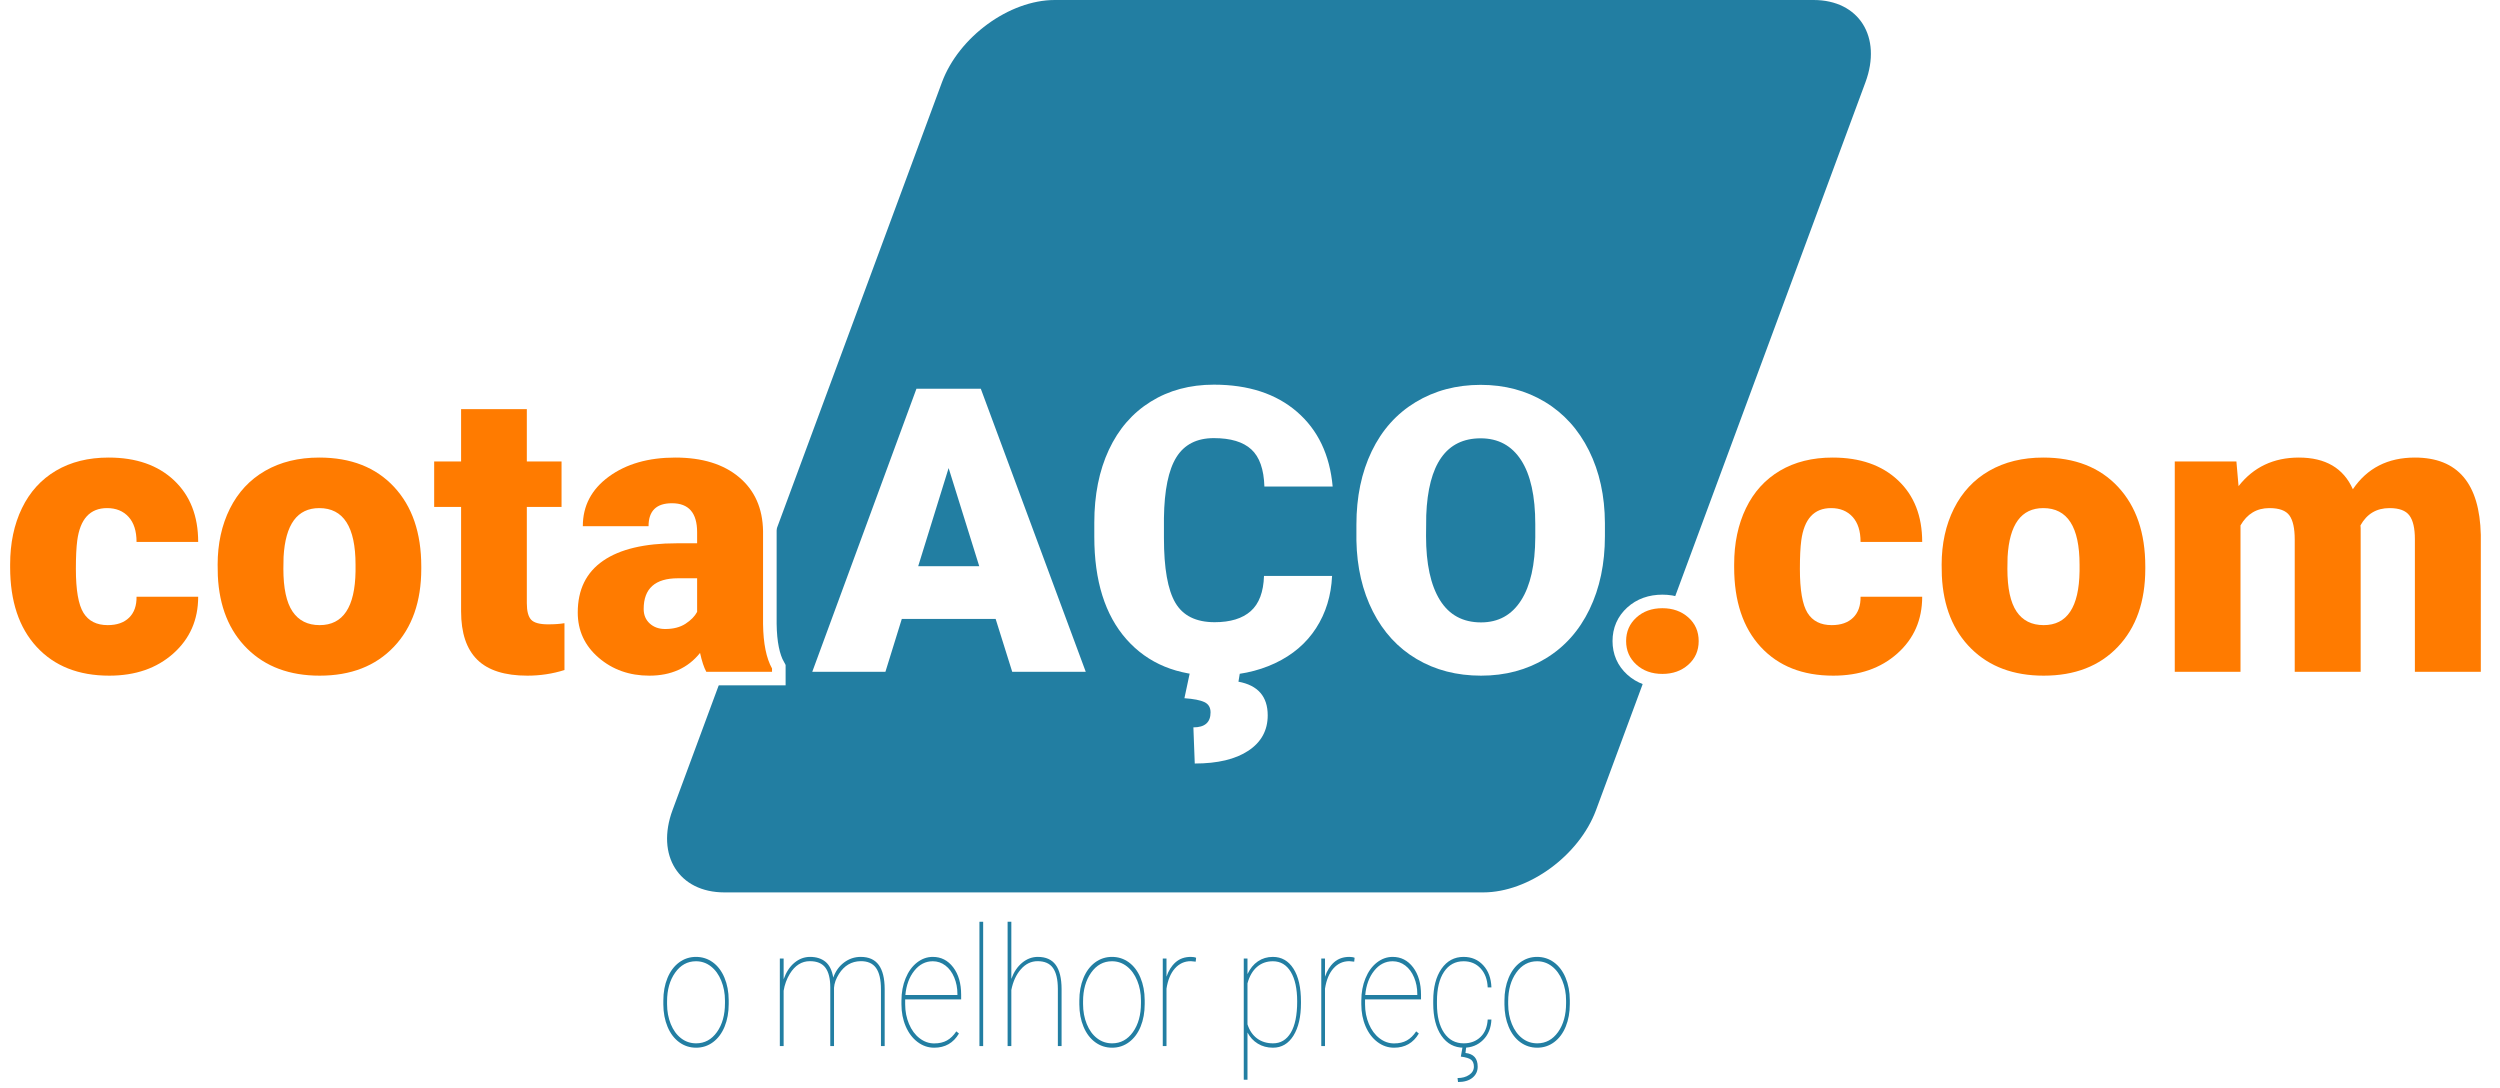
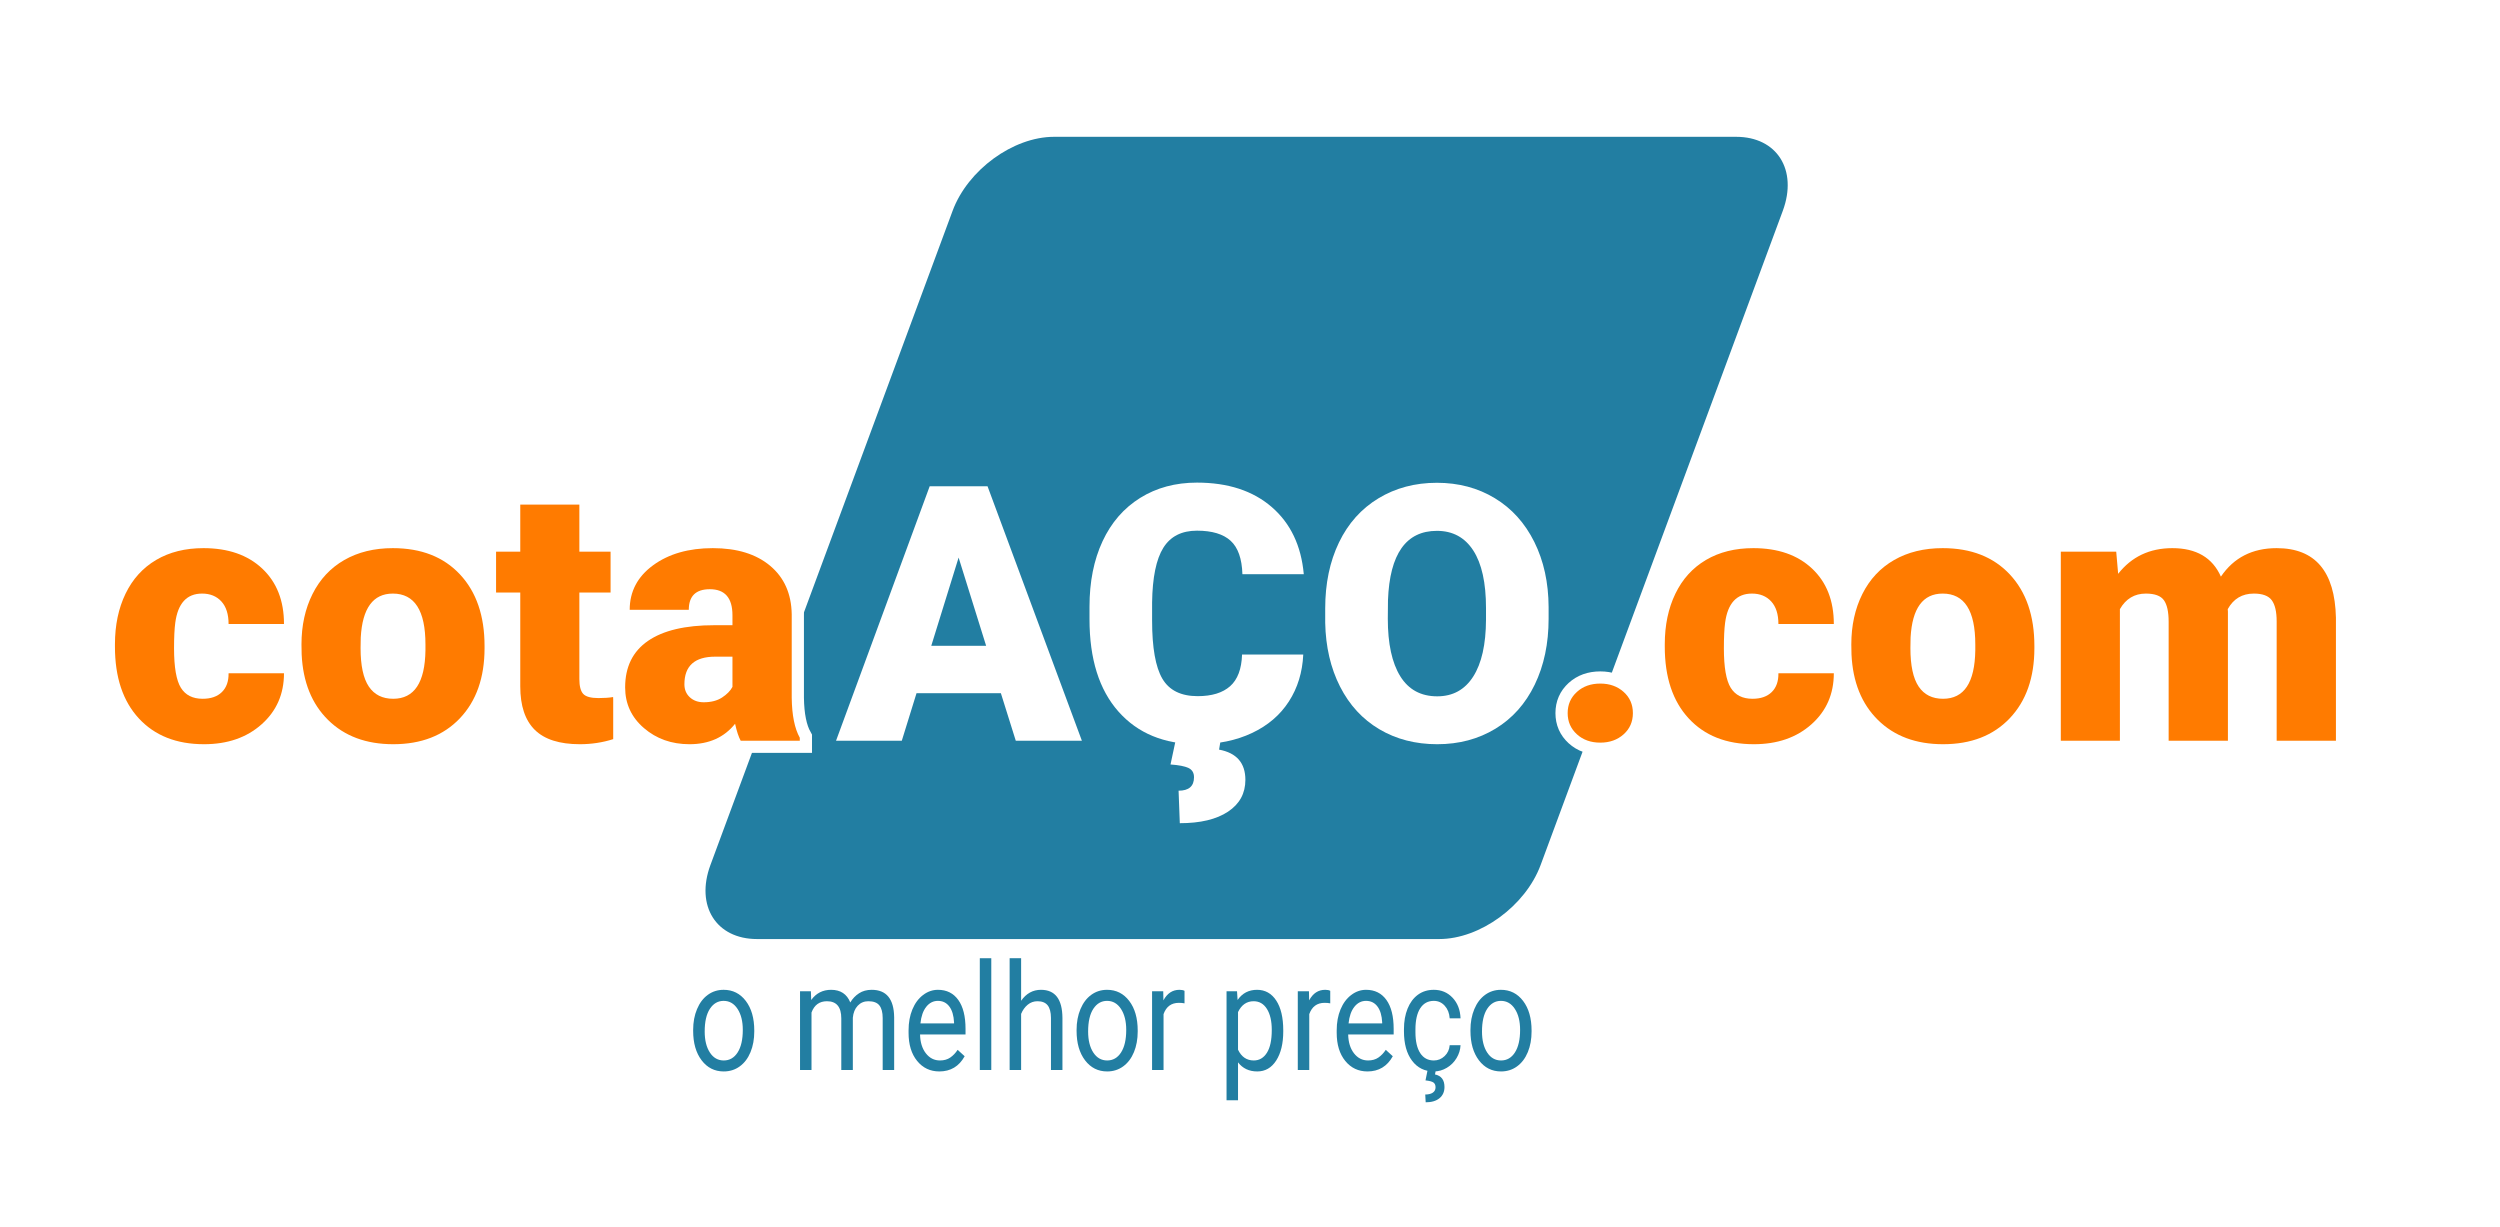
- <svg xmlns="http://www.w3.org/2000/svg" viewBox="68.225 83.801 459.971 200.038">
-   <path d="M 295.648 264.038 Q 295.648 262.199 296.354 260.733 Q 297.06 259.268 298.347 258.449 Q 299.635 257.631 301.26 257.631 Q 302.874 257.631 304.155 258.425 Q 305.437 259.22 306.155 260.68 Q 306.872 262.139 306.884 263.967 L 306.884 264.536 Q 306.884 266.387 306.184 267.846 Q 305.484 269.306 304.197 270.125 Q 302.909 270.943 301.284 270.943 Q 299.658 270.943 298.371 270.136 Q 297.084 269.33 296.372 267.876 Q 295.66 266.423 295.648 264.607 Z M 296.289 264.536 Q 296.289 266.138 296.923 267.473 Q 297.558 268.808 298.691 269.555 Q 299.824 270.303 301.284 270.303 Q 303.479 270.303 304.861 268.653 Q 306.244 267.004 306.244 264.406 L 306.244 264.038 Q 306.244 262.46 305.603 261.119 Q 304.962 259.778 303.829 259.025 Q 302.696 258.271 301.26 258.271 Q 299.065 258.271 297.677 259.944 Q 296.289 261.617 296.289 264.156 Z" transform="matrix(1.07029, 0, 0, 1.25511, -126.1576, -63.49699)" style="fill: rgb(34, 126, 162); stroke-width: 2.271px; white-space: pre; vector-effect: non-scaling-stroke;" />
-   <path d="M 324.989 270.706 L 324.348 270.706 L 324.348 262.08 Q 324.336 260.146 323.5 259.203 Q 322.663 258.259 320.836 258.259 Q 318.724 258.259 317.383 260.122 Q 316.588 261.238 316.327 262.59 L 316.327 270.706 L 315.674 270.706 L 315.674 257.868 L 316.327 257.868 L 316.327 260.905 Q 316.98 259.339 318.19 258.485 Q 319.4 257.631 320.871 257.631 Q 322.485 257.631 323.511 258.342 Q 324.538 259.054 324.858 260.668 Q 325.428 259.28 326.709 258.455 Q 327.991 257.631 329.581 257.631 Q 331.657 257.631 332.671 258.805 Q 333.686 259.98 333.698 262.329 L 333.698 270.706 L 333.057 270.706 L 333.057 262.377 Q 333.057 260.265 332.209 259.25 Q 331.36 258.236 329.545 258.259 Q 327.208 258.295 325.843 260.122 Q 325.06 261.178 324.989 262.163 Z" transform="matrix(1.07029, 0, 0, 1.25511, -126.1576, -63.49699)" style="fill: rgb(34, 126, 162); stroke-width: 2.271px; white-space: pre; vector-effect: non-scaling-stroke;" />
-   <path d="M 342.204 270.943 Q 340.649 270.943 339.35 270.107 Q 338.051 269.27 337.315 267.811 Q 336.58 266.351 336.58 264.572 L 336.58 264.038 Q 336.58 262.258 337.291 260.775 Q 338.003 259.292 339.249 258.461 Q 340.495 257.631 341.966 257.631 Q 344.114 257.631 345.479 259.161 Q 346.843 260.692 346.843 263.183 L 346.843 263.86 L 337.22 263.86 L 337.22 264.56 Q 337.22 266.126 337.879 267.461 Q 338.537 268.796 339.694 269.555 Q 340.851 270.314 342.204 270.314 Q 343.497 270.314 344.405 269.881 Q 345.312 269.448 346.012 268.547 L 346.463 268.867 Q 345.028 270.943 342.204 270.943 Z M 341.966 258.271 Q 340.092 258.271 338.787 259.665 Q 337.481 261.06 337.256 263.219 L 346.202 263.219 L 346.202 263.065 Q 346.202 261.76 345.651 260.638 Q 345.099 259.517 344.132 258.894 Q 343.165 258.271 341.966 258.271 Z" transform="matrix(1.07029, 0, 0, 1.25511, -126.1576, -63.49699)" style="fill: rgb(34, 126, 162); stroke-width: 2.271px; white-space: pre; vector-effect: non-scaling-stroke;" />
-   <path d="M 350.628 270.706 L 349.987 270.706 L 349.987 252.481 L 350.628 252.481 Z" transform="matrix(1.07029, 0, 0, 1.25511, -126.1576, -63.49699)" style="fill: rgb(34, 126, 162); stroke-width: 2.271px; white-space: pre; vector-effect: non-scaling-stroke;" />
-   <path d="M 355.47 260.858 Q 356.099 259.363 357.321 258.497 Q 358.544 257.631 360.027 257.631 Q 362.091 257.631 363.094 258.799 Q 364.097 259.968 364.108 262.329 L 364.108 270.706 L 363.468 270.706 L 363.468 262.305 Q 363.456 260.241 362.625 259.25 Q 361.795 258.259 359.991 258.259 Q 358.33 258.259 357.114 259.44 Q 355.898 260.621 355.47 262.483 L 355.47 270.706 L 354.83 270.706 L 354.83 252.481 L 355.47 252.481 Z" transform="matrix(1.07029, 0, 0, 1.25511, -126.1576, -63.49699)" style="fill: rgb(34, 126, 162); stroke-width: 2.271px; white-space: pre; vector-effect: non-scaling-stroke;" />
-   <path d="M 367.16 264.038 Q 367.16 262.199 367.866 260.733 Q 368.572 259.268 369.859 258.449 Q 371.147 257.631 372.772 257.631 Q 374.386 257.631 375.667 258.425 Q 376.949 259.22 377.666 260.68 Q 378.384 262.139 378.396 263.967 L 378.396 264.536 Q 378.396 266.387 377.696 267.846 Q 376.996 269.306 375.709 270.125 Q 374.421 270.943 372.796 270.943 Q 371.17 270.943 369.883 270.136 Q 368.595 269.33 367.884 267.876 Q 367.172 266.423 367.16 264.607 Z M 367.801 264.536 Q 367.801 266.138 368.435 267.473 Q 369.07 268.808 370.203 269.555 Q 371.336 270.303 372.796 270.303 Q 374.991 270.303 376.373 268.653 Q 377.755 267.004 377.755 264.406 L 377.755 264.038 Q 377.755 262.46 377.115 261.119 Q 376.474 259.778 375.341 259.025 Q 374.208 258.271 372.772 258.271 Q 370.577 258.271 369.189 259.944 Q 367.801 261.617 367.801 264.156 Z" transform="matrix(1.07029, 0, 0, 1.25511, -126.1576, -63.49699)" style="fill: rgb(34, 126, 162); stroke-width: 2.271px; white-space: pre; vector-effect: non-scaling-stroke;" />
-   <path d="M 387.162 258.331 L 386.332 258.259 Q 384.694 258.259 383.591 259.321 Q 382.488 260.383 382.143 262.294 L 382.143 270.706 L 381.503 270.706 L 381.503 257.868 L 382.143 257.868 L 382.143 260.537 Q 382.665 259.197 383.71 258.414 Q 384.754 257.631 386.332 257.631 Q 386.89 257.631 387.234 257.761 Z" transform="matrix(1.07029, 0, 0, 1.25511, -126.1576, -63.49699)" style="fill: rgb(34, 126, 162); stroke-width: 2.271px; white-space: pre; vector-effect: non-scaling-stroke;" />
-   <path d="M 405.261 264.406 Q 405.261 267.407 403.968 269.175 Q 402.675 270.943 400.444 270.943 Q 398.985 270.943 397.845 270.35 Q 396.706 269.757 396.066 268.713 L 396.066 275.642 L 395.425 275.642 L 395.425 257.868 L 396.066 257.868 L 396.066 260.158 Q 396.73 258.936 397.857 258.283 Q 398.985 257.631 400.42 257.631 Q 402.675 257.631 403.968 259.357 Q 405.261 261.083 405.261 264.204 Z M 404.609 264.156 Q 404.609 261.392 403.511 259.832 Q 402.414 258.271 400.432 258.271 Q 398.818 258.271 397.691 259.108 Q 396.564 259.944 396.066 261.51 L 396.066 267.514 Q 396.564 268.843 397.697 269.573 Q 398.83 270.303 400.456 270.303 Q 402.425 270.303 403.517 268.736 Q 404.609 267.17 404.609 264.156 Z" transform="matrix(1.07029, 0, 0, 1.25511, -126.1576, -63.49699)" style="fill: rgb(34, 126, 162); stroke-width: 2.271px; white-space: pre; vector-effect: non-scaling-stroke;" />
-   <path d="M 414.411 258.331 L 413.581 258.259 Q 411.943 258.259 410.84 259.321 Q 409.737 260.383 409.392 262.294 L 409.392 270.706 L 408.752 270.706 L 408.752 257.868 L 409.392 257.868 L 409.392 260.537 Q 409.914 259.197 410.959 258.414 Q 412.003 257.631 413.581 257.631 Q 414.139 257.631 414.483 257.761 Z" transform="matrix(1.07029, 0, 0, 1.25511, -126.1576, -63.49699)" style="fill: rgb(34, 126, 162); stroke-width: 2.271px; white-space: pre; vector-effect: non-scaling-stroke;" />
-   <path d="M 421.258 270.943 Q 419.704 270.943 418.404 270.107 Q 417.105 269.27 416.369 267.811 Q 415.634 266.351 415.634 264.572 L 415.634 264.038 Q 415.634 262.258 416.346 260.775 Q 417.058 259.292 418.304 258.461 Q 419.549 257.631 421.021 257.631 Q 423.168 257.631 424.533 259.161 Q 425.897 260.692 425.897 263.183 L 425.897 263.86 L 416.275 263.86 L 416.275 264.56 Q 416.275 266.126 416.933 267.461 Q 417.592 268.796 418.748 269.555 Q 419.905 270.314 421.258 270.314 Q 422.551 270.314 423.459 269.881 Q 424.367 269.448 425.067 268.547 L 425.518 268.867 Q 424.082 270.943 421.258 270.943 Z M 421.021 258.271 Q 419.146 258.271 417.841 259.665 Q 416.536 261.06 416.31 263.219 L 425.257 263.219 L 425.257 263.065 Q 425.257 261.76 424.705 260.638 Q 424.153 259.517 423.186 258.894 Q 422.219 258.271 421.021 258.271 Z" transform="matrix(1.07029, 0, 0, 1.25511, -126.1576, -63.49699)" style="fill: rgb(34, 126, 162); stroke-width: 2.271px; white-space: pre; vector-effect: non-scaling-stroke;" />
-   <path d="M 433.242 270.303 Q 434.986 270.303 436.119 269.377 Q 437.252 268.452 437.359 266.814 L 438 266.814 Q 437.905 268.677 436.564 269.81 Q 435.223 270.943 433.242 270.943 Q 430.833 270.943 429.415 269.199 Q 427.997 267.455 427.997 264.465 L 427.997 264.038 Q 427.997 261.119 429.415 259.375 Q 430.833 257.631 433.218 257.631 Q 435.259 257.631 436.588 258.853 Q 437.916 260.075 438 262.104 L 437.359 262.104 Q 437.276 260.371 436.143 259.321 Q 435.009 258.271 433.218 258.271 Q 431.07 258.271 429.854 259.82 Q 428.638 261.368 428.638 264.121 L 428.638 264.536 Q 428.638 267.229 429.866 268.766 Q 431.094 270.303 433.242 270.303 Z M 433.669 270.813 L 433.538 271.715 Q 435.638 271.904 435.638 273.72 Q 435.638 274.728 434.737 275.351 Q 433.835 275.974 432.257 275.974 L 432.174 275.393 Q 433.372 275.393 434.179 274.924 Q 434.986 274.455 434.986 273.72 Q 434.986 273.055 434.529 272.723 Q 434.072 272.391 432.743 272.248 L 433.04 270.813 Z" transform="matrix(1.07029, 0, 0, 1.25511, -126.1576, -63.49699)" style="fill: rgb(34, 126, 162); stroke-width: 2.271px; white-space: pre; vector-effect: non-scaling-stroke;" />
-   <path d="M 440.239 264.038 Q 440.239 262.199 440.945 260.733 Q 441.651 259.268 442.938 258.449 Q 444.226 257.631 445.851 257.631 Q 447.465 257.631 448.746 258.425 Q 450.028 259.22 450.746 260.68 Q 451.464 262.139 451.475 263.967 L 451.475 264.536 Q 451.475 266.387 450.775 267.846 Q 450.075 269.306 448.788 270.125 Q 447.501 270.943 445.875 270.943 Q 444.25 270.943 442.962 270.136 Q 441.675 269.33 440.963 267.876 Q 440.251 266.423 440.239 264.607 Z M 440.88 264.536 Q 440.88 266.138 441.515 267.473 Q 442.149 268.808 443.283 269.555 Q 444.416 270.303 445.875 270.303 Q 448.07 270.303 449.452 268.653 Q 450.835 267.004 450.835 264.406 L 450.835 264.038 Q 450.835 262.46 450.194 261.119 Q 449.553 259.778 448.42 259.025 Q 447.287 258.271 445.851 258.271 Q 443.656 258.271 442.268 259.944 Q 440.88 261.617 440.88 264.156 Z" transform="matrix(1.07029, 0, 0, 1.25511, -126.1576, -63.49699)" style="fill: rgb(34, 126, 162); stroke-width: 2.271px; white-space: pre; vector-effect: non-scaling-stroke;" />
+ <svg xmlns="http://www.w3.org/2000/svg" viewBox="46.565 55.8 511.666 251.013">
+   <path d="M 293.401 264.168 Q 293.401 262.282 294.143 260.775 Q 294.884 259.268 296.207 258.449 Q 297.53 257.631 299.227 257.631 Q 301.849 257.631 303.469 259.446 Q 305.088 261.261 305.088 264.275 L 305.088 264.429 Q 305.088 266.304 304.37 267.793 Q 303.653 269.282 302.318 270.113 Q 300.983 270.943 299.251 270.943 Q 296.64 270.943 295.021 269.128 Q 293.401 267.313 293.401 264.322 Z M 295.608 264.429 Q 295.608 266.565 296.599 267.858 Q 297.589 269.152 299.251 269.152 Q 300.924 269.152 301.908 267.841 Q 302.893 266.529 302.893 264.168 Q 302.893 262.056 301.891 260.745 Q 300.888 259.434 299.227 259.434 Q 297.601 259.434 296.605 260.727 Q 295.608 262.021 295.608 264.429 Z" transform="matrix(1.07029, 0, 0, 1.25511, -125.5937, -64.9741)" style="fill: rgb(34, 126, 162); stroke-width: 2.271px; white-space: pre; vector-effect: non-scaling-stroke;" />
+   <path d="M 315.915 257.868 L 315.974 259.292 Q 317.386 257.631 319.783 257.631 Q 322.476 257.631 323.449 259.695 Q 324.09 258.77 325.116 258.2 Q 326.142 257.631 327.543 257.631 Q 331.767 257.631 331.838 262.104 L 331.838 270.706 L 329.643 270.706 L 329.643 262.234 Q 329.643 260.858 329.014 260.176 Q 328.385 259.493 326.902 259.493 Q 325.68 259.493 324.873 260.223 Q 324.066 260.953 323.936 262.187 L 323.936 270.706 L 321.729 270.706 L 321.729 262.294 Q 321.729 259.493 318.988 259.493 Q 316.828 259.493 316.033 261.332 L 316.033 270.706 L 313.838 270.706 L 313.838 257.868 Z" transform="matrix(1.07029, 0, 0, 1.25511, -125.5937, -64.9741)" style="fill: rgb(34, 126, 162); stroke-width: 2.271px; white-space: pre; vector-effect: non-scaling-stroke;" />
+   <path d="M 340.479 270.943 Q 337.868 270.943 336.231 269.229 Q 334.594 267.514 334.594 264.643 L 334.594 264.239 Q 334.594 262.329 335.323 260.828 Q 336.053 259.327 337.364 258.479 Q 338.675 257.631 340.206 257.631 Q 342.709 257.631 344.098 259.28 Q 345.486 260.929 345.486 264.002 L 345.486 264.916 L 336.789 264.916 Q 336.836 266.814 337.898 267.983 Q 338.96 269.152 340.597 269.152 Q 341.76 269.152 342.567 268.677 Q 343.374 268.202 343.979 267.419 L 345.32 268.463 Q 343.706 270.943 340.479 270.943 Z M 340.206 259.434 Q 338.877 259.434 337.975 260.401 Q 337.074 261.368 336.86 263.112 L 343.291 263.112 L 343.291 262.946 Q 343.196 261.273 342.389 260.354 Q 341.582 259.434 340.206 259.434 Z" transform="matrix(1.07029, 0, 0, 1.25511, -125.5937, -64.9741)" style="fill: rgb(34, 126, 162); stroke-width: 2.271px; white-space: pre; vector-effect: non-scaling-stroke;" />
+   <path d="M 350.411 270.706 L 348.216 270.706 L 348.216 252.481 L 350.411 252.481 Z" transform="matrix(1.07029, 0, 0, 1.25511, -125.5937, -64.9741)" style="fill: rgb(34, 126, 162); stroke-width: 2.271px; white-space: pre; vector-effect: non-scaling-stroke;" />
+   <path d="M 356.116 259.422 Q 357.575 257.631 359.912 257.631 Q 363.982 257.631 364.018 262.222 L 364.018 270.706 L 361.823 270.706 L 361.823 262.21 Q 361.811 260.822 361.188 260.158 Q 360.565 259.493 359.248 259.493 Q 358.18 259.493 357.373 260.063 Q 356.566 260.632 356.116 261.558 L 356.116 270.706 L 353.921 270.706 L 353.921 252.481 L 356.116 252.481 Z" transform="matrix(1.07029, 0, 0, 1.25511, -125.5937, -64.9741)" style="fill: rgb(34, 126, 162); stroke-width: 2.271px; white-space: pre; vector-effect: non-scaling-stroke;" />
+   <path d="M 366.723 264.168 Q 366.723 262.282 367.464 260.775 Q 368.206 259.268 369.529 258.449 Q 370.852 257.631 372.549 257.631 Q 375.171 257.631 376.79 259.446 Q 378.41 261.261 378.41 264.275 L 378.41 264.429 Q 378.41 266.304 377.692 267.793 Q 376.974 269.282 375.639 270.113 Q 374.305 270.943 372.572 270.943 Q 369.962 270.943 368.342 269.128 Q 366.723 267.313 366.723 264.322 Z M 368.93 264.429 Q 368.93 266.565 369.92 267.858 Q 370.911 269.152 372.572 269.152 Q 374.245 269.152 375.23 267.841 Q 376.215 266.529 376.215 264.168 Q 376.215 262.056 375.212 260.745 Q 374.21 259.434 372.549 259.434 Q 370.923 259.434 369.926 260.727 Q 368.93 262.021 368.93 264.429 Z" transform="matrix(1.07029, 0, 0, 1.25511, -125.5937, -64.9741)" style="fill: rgb(34, 126, 162); stroke-width: 2.271px; white-space: pre; vector-effect: non-scaling-stroke;" />
+   <path d="M 387.362 259.837 Q 386.864 259.754 386.282 259.754 Q 384.123 259.754 383.352 261.593 L 383.352 270.706 L 381.157 270.706 L 381.157 257.868 L 383.292 257.868 L 383.328 259.351 Q 384.408 257.631 386.389 257.631 Q 387.03 257.631 387.362 257.797 Z" transform="matrix(1.07029, 0, 0, 1.25511, -125.5937, -64.9741)" style="fill: rgb(34, 126, 162); stroke-width: 2.271px; white-space: pre; vector-effect: non-scaling-stroke;" />
+   <path d="M 406.242 264.429 Q 406.242 267.36 404.902 269.152 Q 403.561 270.943 401.271 270.943 Q 398.933 270.943 397.593 269.46 L 397.593 275.642 L 395.398 275.642 L 395.398 257.868 L 397.403 257.868 L 397.51 259.292 Q 398.85 257.631 401.235 257.631 Q 403.549 257.631 404.896 259.375 Q 406.242 261.119 406.242 264.228 Z M 404.047 264.18 Q 404.047 262.009 403.122 260.751 Q 402.196 259.493 400.583 259.493 Q 398.589 259.493 397.593 261.261 L 397.593 267.396 Q 398.577 269.152 400.606 269.152 Q 402.185 269.152 403.116 267.9 Q 404.047 266.648 404.047 264.18 Z" transform="matrix(1.07029, 0, 0, 1.25511, -125.5937, -64.9741)" style="fill: rgb(34, 126, 162); stroke-width: 2.271px; white-space: pre; vector-effect: non-scaling-stroke;" />
+   <path d="M 415.228 259.837 Q 414.73 259.754 414.148 259.754 Q 411.989 259.754 411.217 261.593 L 411.217 270.706 L 409.022 270.706 L 409.022 257.868 L 411.158 257.868 L 411.194 259.351 Q 412.273 257.631 414.255 257.631 Q 414.896 257.631 415.228 257.797 Z" transform="matrix(1.07029, 0, 0, 1.25511, -125.5937, -64.9741)" style="fill: rgb(34, 126, 162); stroke-width: 2.271px; white-space: pre; vector-effect: non-scaling-stroke;" />
+   <path d="M 422.348 270.943 Q 419.738 270.943 418.1 269.229 Q 416.463 267.514 416.463 264.643 L 416.463 264.239 Q 416.463 262.329 417.192 260.828 Q 417.922 259.327 419.233 258.479 Q 420.544 257.631 422.075 257.631 Q 424.579 257.631 425.967 259.28 Q 427.355 260.929 427.355 264.002 L 427.355 264.916 L 418.658 264.916 Q 418.705 266.814 419.767 267.983 Q 420.829 269.152 422.467 269.152 Q 423.629 269.152 424.436 268.677 Q 425.243 268.202 425.848 267.419 L 427.189 268.463 Q 425.575 270.943 422.348 270.943 Z M 422.075 259.434 Q 420.746 259.434 419.844 260.401 Q 418.943 261.368 418.729 263.112 L 425.16 263.112 L 425.16 262.946 Q 425.065 261.273 424.258 260.354 Q 423.451 259.434 422.075 259.434 Z" transform="matrix(1.07029, 0, 0, 1.25511, -125.5937, -64.9741)" style="fill: rgb(34, 126, 162); stroke-width: 2.271px; white-space: pre; vector-effect: non-scaling-stroke;" />
+   <path d="M 435.044 269.152 Q 436.219 269.152 437.097 268.44 Q 437.975 267.728 438.07 266.66 L 440.146 266.66 Q 440.087 267.763 439.387 268.76 Q 438.687 269.757 437.518 270.35 Q 436.35 270.943 435.044 270.943 Q 432.422 270.943 430.874 269.193 Q 429.325 267.443 429.325 264.406 L 429.325 264.038 Q 429.325 262.163 430.014 260.704 Q 430.702 259.244 431.989 258.437 Q 433.276 257.631 435.033 257.631 Q 437.192 257.631 438.622 258.924 Q 440.052 260.217 440.146 262.282 L 438.07 262.282 Q 437.975 261.036 437.127 260.235 Q 436.278 259.434 435.033 259.434 Q 433.36 259.434 432.44 260.638 Q 431.52 261.843 431.52 264.121 L 431.52 264.536 Q 431.52 266.755 432.434 267.953 Q 433.348 269.152 435.044 269.152 Z M 435.4 270.813 L 435.258 271.43 Q 437.073 271.75 437.073 273.482 Q 437.073 274.633 436.124 275.304 Q 435.175 275.974 433.478 275.974 L 433.395 274.705 Q 434.332 274.705 434.849 274.396 Q 435.365 274.088 435.365 273.53 Q 435.365 273.008 434.985 272.759 Q 434.605 272.51 433.443 272.403 L 433.822 270.813 Z" transform="matrix(1.07029, 0, 0, 1.25511, -125.5937, -64.9741)" style="fill: rgb(34, 126, 162); stroke-width: 2.271px; white-space: pre; vector-effect: non-scaling-stroke;" />
+   <path d="M 442.041 264.168 Q 442.041 262.282 442.782 260.775 Q 443.524 259.268 444.847 258.449 Q 446.17 257.631 447.866 257.631 Q 450.489 257.631 452.108 259.446 Q 453.728 261.261 453.728 264.275 L 453.728 264.429 Q 453.728 266.304 453.01 267.793 Q 452.292 269.282 450.957 270.113 Q 449.623 270.943 447.89 270.943 Q 445.28 270.943 443.66 269.128 Q 442.041 267.313 442.041 264.322 Z M 444.248 264.429 Q 444.248 266.565 445.238 267.858 Q 446.229 269.152 447.89 269.152 Q 449.563 269.152 450.548 267.841 Q 451.533 266.529 451.533 264.168 Q 451.533 262.056 450.53 260.745 Q 449.528 259.434 447.866 259.434 Q 446.241 259.434 445.244 260.727 Q 444.248 262.021 444.248 264.429 Z" transform="matrix(1.07029, 0, 0, 1.25511, -125.5937, -64.9741)" style="fill: rgb(34, 126, 162); stroke-width: 2.271px; white-space: pre; vector-effect: non-scaling-stroke;" />
  <rect x="251.326" y="107.086" width="169.912" height="164.191" style="fill: rgb(34, 126, 162);" transform="matrix(1, 0, -0.370185, 1, 35.45435, -23.28481)" rx="15.153" ry="15.153" />
  <path d="M 88.036 199.214 Q 90.584 199.214 91.983 197.832 Q 93.383 196.45 93.347 193.974 L 104.688 193.974 Q 104.688 200.362 100.112 204.453 Q 95.536 208.545 88.323 208.545 Q 79.853 208.545 74.972 203.233 Q 70.091 197.922 70.091 188.519 L 70.091 188.016 Q 70.091 182.131 72.262 177.627 Q 74.434 173.123 78.525 170.7 Q 82.616 168.278 88.215 168.278 Q 95.787 168.278 100.238 172.477 Q 104.688 176.676 104.688 183.853 L 93.347 183.853 Q 93.347 180.839 91.876 179.224 Q 90.404 177.609 87.928 177.609 Q 83.226 177.609 82.437 183.602 Q 82.186 185.504 82.186 188.842 Q 82.186 194.692 83.585 196.953 Q 84.985 199.214 88.036 199.214 Z" transform="matrix(1, 0, 0, 0.996558, 0, 0.28828)" style="fill: rgb(255, 123, 0); paint-order: stroke; stroke: rgb(255, 255, 255); stroke-width: 5px; white-space: pre;" />
-   <path d="M 108.268 188.052 Q 108.268 182.238 110.528 177.698 Q 112.789 173.159 117.024 170.718 Q 121.259 168.278 126.966 168.278 Q 135.686 168.278 140.711 173.679 Q 145.735 179.08 145.735 188.375 L 145.735 188.806 Q 145.735 197.886 140.693 203.215 Q 135.651 208.545 127.037 208.545 Q 118.747 208.545 113.723 203.574 Q 108.698 198.604 108.303 190.098 Z M 120.362 188.806 Q 120.362 194.189 122.049 196.702 Q 123.736 199.214 127.037 199.214 Q 133.497 199.214 133.641 189.273 L 133.641 188.052 Q 133.641 177.609 126.966 177.609 Q 120.9 177.609 120.398 186.617 Z" transform="matrix(1, 0, 0, 0.996558, 0, 0.28828)" style="fill: rgb(255, 123, 0); paint-order: stroke; stroke: rgb(255, 255, 255); stroke-width: 5px; white-space: pre;" />
-   <path d="M 165.155 159.341 L 165.155 168.995 L 171.543 168.995 L 171.543 177.393 L 165.155 177.393 L 165.155 195.158 Q 165.155 197.348 165.944 198.209 Q 166.734 199.07 169.066 199.07 Q 170.861 199.07 172.081 198.855 L 172.081 207.504 Q 168.815 208.545 165.262 208.545 Q 159.018 208.545 156.039 205.602 Q 153.06 202.659 153.06 196.666 L 153.06 177.393 L 148.107 177.393 L 148.107 168.995 L 153.06 168.995 L 153.06 159.341 Z" transform="matrix(1, 0, 0, 0.996558, 0, 0.28828)" style="fill: rgb(255, 123, 0); paint-order: stroke; stroke: rgb(255, 255, 255); stroke-width: 5px; white-space: pre;" />
-   <path d="M 198.174 207.827 Q 197.528 206.643 197.026 204.346 Q 193.688 208.545 187.695 208.545 Q 182.204 208.545 178.364 205.225 Q 174.524 201.905 174.524 196.881 Q 174.524 190.565 179.189 187.335 Q 183.855 184.105 192.755 184.105 L 196.487 184.105 L 196.487 182.059 Q 196.487 176.712 191.858 176.712 Q 187.551 176.712 187.551 180.946 L 175.457 180.946 Q 175.457 175.312 180.248 171.795 Q 185.039 168.278 192.468 168.278 Q 199.897 168.278 204.203 171.902 Q 208.51 175.527 208.618 181.844 L 208.618 199.034 Q 208.69 204.382 210.269 207.217 L 210.269 207.827 Z M 190.602 199.931 Q 192.863 199.931 194.352 198.962 Q 195.841 197.993 196.487 196.773 L 196.487 190.565 L 192.97 190.565 Q 186.654 190.565 186.654 196.235 Q 186.654 197.886 187.766 198.909 Q 188.879 199.931 190.602 199.931 Z" transform="matrix(1, 0, 0, 0.996558, 0, 0.28828)" style="fill: rgb(255, 123, 0); paint-order: stroke; stroke: rgb(255, 255, 255); stroke-width: 5px; white-space: pre;" />
+   <path d="M 108.268 188.052 Q 108.268 182.238 110.529 177.698 Q 112.79 173.159 117.025 170.718 Q 121.26 168.278 126.966 168.278 Q 135.687 168.278 140.712 173.679 Q 145.736 179.08 145.736 188.375 L 145.736 188.806 Q 145.736 197.886 140.694 203.215 Q 135.651 208.545 127.038 208.545 Q 118.748 208.545 113.723 203.574 Q 108.699 198.604 108.304 190.098 Z M 120.363 188.806 Q 120.363 194.189 122.049 196.702 Q 123.736 199.214 127.038 199.214 Q 133.498 199.214 133.641 189.273 L 133.641 188.052 Q 133.641 177.609 126.966 177.609 Q 120.901 177.609 120.399 186.617 Z" transform="matrix(1, 0, 0, 0.996558, 0, 0.28828)" style="fill: rgb(255, 123, 0); paint-order: stroke; stroke: rgb(255, 255, 255); stroke-width: 5px; white-space: pre;" />
+   <path d="M 165.14 159.341 L 165.14 168.995 L 171.529 168.995 L 171.529 177.393 L 165.14 177.393 L 165.14 195.158 Q 165.14 197.348 165.93 198.209 Q 166.719 199.07 169.052 199.07 Q 170.847 199.07 172.067 198.855 L 172.067 207.504 Q 168.801 208.545 165.248 208.545 Q 159.003 208.545 156.025 205.602 Q 153.046 202.659 153.046 196.666 L 153.046 177.393 L 148.093 177.393 L 148.093 168.995 L 153.046 168.995 L 153.046 159.341 Z" transform="matrix(1, 0, 0, 0.996558, 0, 0.28828)" style="fill: rgb(255, 123, 0); paint-order: stroke; stroke: rgb(255, 255, 255); stroke-width: 5px; white-space: pre;" />
+   <path d="M 198.16 207.827 Q 197.514 206.643 197.012 204.346 Q 193.674 208.545 187.681 208.545 Q 182.19 208.545 178.35 205.225 Q 174.51 201.905 174.51 196.881 Q 174.51 190.565 179.175 187.335 Q 183.841 184.105 192.741 184.105 L 196.474 184.105 L 196.474 182.059 Q 196.474 176.712 191.844 176.712 Q 187.537 176.712 187.537 180.946 L 175.443 180.946 Q 175.443 175.312 180.234 171.795 Q 185.025 168.278 192.454 168.278 Q 199.883 168.278 204.19 171.902 Q 208.496 175.527 208.604 181.844 L 208.604 199.034 Q 208.676 204.382 210.255 207.217 L 210.255 207.827 Z M 190.588 199.931 Q 192.849 199.931 194.338 198.962 Q 195.828 197.993 196.474 196.773 L 196.474 190.565 L 192.957 190.565 Q 186.64 190.565 186.64 196.235 Q 186.64 197.886 187.753 198.909 Q 188.865 199.931 190.588 199.931 Z" transform="matrix(1, 0, 0, 0.996558, 0, 0.28828)" style="fill: rgb(255, 123, 0); paint-order: stroke; stroke: rgb(255, 255, 255); stroke-width: 5px; white-space: pre;" />
  <path d="M 251.41 198.065 L 234.147 198.065 L 231.133 207.827 L 217.674 207.827 L 236.839 155.573 L 248.682 155.573 L 267.99 207.827 L 254.46 207.827 Z M 237.162 188.339 L 248.395 188.339 L 242.76 170.216 Z" transform="matrix(1, 0, 0, 0.996558, 0, 0.28828)" style="fill: rgb(255, 255, 255); white-space: pre;" />
-   <path d="M 313.312 190.134 Q 313.061 195.589 310.369 199.77 Q 307.677 203.951 302.814 206.248 Q 297.951 208.545 291.707 208.545 Q 281.407 208.545 275.485 201.834 Q 269.564 195.122 269.564 182.884 L 269.564 180.3 Q 269.564 172.62 272.237 166.86 Q 274.911 161.1 279.935 157.96 Q 284.96 154.819 291.563 154.819 Q 301.074 154.819 306.852 159.826 Q 312.63 164.832 313.419 173.625 L 300.858 173.625 Q 300.715 168.852 298.454 166.77 Q 296.193 164.689 291.563 164.689 Q 286.862 164.689 284.673 168.206 Q 282.483 171.723 282.376 179.439 L 282.376 183.136 Q 282.376 191.498 284.475 195.087 Q 286.575 198.675 291.707 198.675 Q 296.049 198.675 298.346 196.63 Q 300.643 194.584 300.787 190.134 Z M 296.444 207.468 L 296.085 209.657 Q 301.469 210.662 301.469 215.866 Q 301.469 220.029 297.916 222.398 Q 294.363 224.766 288.046 224.766 L 287.795 218.091 Q 290.953 218.091 290.953 215.328 Q 290.953 213.964 289.823 213.426 Q 288.692 212.887 286.144 212.708 L 287.257 207.468 Z" transform="matrix(1, 0, 0, 0.996558, 0, 0.28828)" style="fill: rgb(255, 255, 255); white-space: pre;" />
-   <path d="M 363.511 182.777 Q 363.511 190.421 360.676 196.307 Q 357.84 202.192 352.619 205.369 Q 347.397 208.545 340.722 208.545 Q 334.046 208.545 328.878 205.476 Q 323.71 202.408 320.821 196.702 Q 317.932 190.995 317.789 183.602 L 317.789 180.659 Q 317.789 172.979 320.606 167.111 Q 323.423 161.243 328.681 158.049 Q 333.939 154.855 340.65 154.855 Q 347.289 154.855 352.493 158.014 Q 357.697 161.172 360.586 167.004 Q 363.475 172.836 363.511 180.372 Z M 350.699 180.587 Q 350.699 172.8 348.097 168.762 Q 345.495 164.725 340.65 164.725 Q 331.175 164.725 330.637 178.937 L 330.601 182.777 Q 330.601 190.457 333.149 194.584 Q 335.697 198.711 340.722 198.711 Q 345.495 198.711 348.079 194.656 Q 350.663 190.6 350.699 182.992 Z" transform="matrix(1, 0, 0, 0.996558, 0, 0.28828)" style="fill: rgb(255, 255, 255); white-space: pre;" />
+   <path d="M 313.297 190.134 Q 313.046 195.589 310.354 199.77 Q 307.662 203.951 302.8 206.248 Q 297.937 208.545 291.692 208.545 Q 281.392 208.545 275.47 201.834 Q 269.549 195.122 269.549 182.884 L 269.549 180.3 Q 269.549 172.62 272.222 166.86 Q 274.896 161.1 279.921 157.96 Q 284.945 154.819 291.548 154.819 Q 301.059 154.819 306.837 159.826 Q 312.615 164.832 313.405 173.625 L 300.844 173.625 Q 300.7 168.852 298.439 166.77 Q 296.178 164.689 291.548 164.689 Q 286.847 164.689 284.658 168.206 Q 282.469 171.723 282.361 179.439 L 282.361 183.136 Q 282.361 191.498 284.46 195.087 Q 286.56 198.675 291.692 198.675 Q 296.035 198.675 298.331 196.63 Q 300.628 194.584 300.772 190.134 Z M 296.429 207.468 L 296.07 209.657 Q 301.454 210.662 301.454 215.866 Q 301.454 220.029 297.901 222.398 Q 294.348 224.766 288.031 224.766 L 287.78 218.091 Q 290.938 218.091 290.938 215.328 Q 290.938 213.964 289.808 213.426 Q 288.677 212.887 286.129 212.708 L 287.242 207.468 Z" transform="matrix(1, 0, 0, 0.996558, 0, 0.28828)" style="fill: rgb(255, 255, 255); white-space: pre;" />
+   <path d="M 363.513 182.777 Q 363.513 190.421 360.677 196.307 Q 357.842 202.192 352.62 205.369 Q 347.399 208.545 340.723 208.545 Q 334.048 208.545 328.88 205.476 Q 323.712 202.408 320.823 196.702 Q 317.934 190.995 317.79 183.602 L 317.79 180.659 Q 317.79 172.979 320.608 167.111 Q 323.425 161.243 328.683 158.049 Q 333.94 154.855 340.651 154.855 Q 347.291 154.855 352.495 158.014 Q 357.699 161.172 360.588 167.004 Q 363.477 172.836 363.513 180.372 Z M 350.7 180.587 Q 350.7 172.8 348.098 168.762 Q 345.496 164.725 340.651 164.725 Q 331.177 164.725 330.639 178.937 L 330.603 182.777 Q 330.603 190.457 333.151 194.584 Q 335.699 198.711 340.723 198.711 Q 345.496 198.711 348.08 194.656 Q 350.664 190.6 350.7 182.992 Z" transform="matrix(1, 0, 0, 0.996558, 0, 0.28828)" style="fill: rgb(255, 255, 255); white-space: pre;" />
  <path d="M 374.087 196.091 Q 376.958 196.091 378.86 197.796 Q 380.763 199.501 380.763 202.157 Q 380.763 204.812 378.86 206.517 Q 376.958 208.222 374.087 208.222 Q 371.18 208.222 369.296 206.499 Q 367.412 204.776 367.412 202.157 Q 367.412 199.537 369.296 197.814 Q 371.18 196.091 374.087 196.091 Z" transform="matrix(1, 0, 0, 0.996558, 0, 0.28828)" style="fill: rgb(255, 123, 0); paint-order: stroke; stroke: rgb(255, 255, 255); stroke-width: 5px; white-space: pre;" />
-   <path d="M 405.234 199.214 Q 407.782 199.214 409.182 197.832 Q 410.582 196.45 410.546 193.974 L 421.887 193.974 Q 421.887 200.362 417.311 204.453 Q 412.735 208.545 405.521 208.545 Q 397.052 208.545 392.171 203.233 Q 387.29 197.922 387.29 188.519 L 387.29 188.016 Q 387.29 182.131 389.461 177.627 Q 391.633 173.123 395.724 170.7 Q 399.815 168.278 405.414 168.278 Q 412.986 168.278 417.436 172.477 Q 421.887 176.676 421.887 183.853 L 410.546 183.853 Q 410.546 180.839 409.074 179.224 Q 407.603 177.609 405.127 177.609 Q 400.425 177.609 399.636 183.602 Q 399.384 185.504 399.384 188.842 Q 399.384 194.692 400.784 196.953 Q 402.184 199.214 405.234 199.214 Z" transform="matrix(1, 0, 0, 0.996558, 0, 0.28828)" style="fill: rgb(255, 123, 0); paint-order: stroke; stroke: rgb(255, 255, 255); stroke-width: 5px; white-space: pre;" />
-   <path d="M 425.466 188.052 Q 425.466 182.238 427.727 177.698 Q 429.988 173.159 434.223 170.718 Q 438.458 168.278 444.164 168.278 Q 452.885 168.278 457.91 173.679 Q 462.934 179.08 462.934 188.375 L 462.934 188.806 Q 462.934 197.886 457.892 203.215 Q 452.849 208.545 444.236 208.545 Q 435.946 208.545 430.921 203.574 Q 425.897 198.604 425.502 190.098 Z M 437.561 188.806 Q 437.561 194.189 439.248 196.702 Q 440.934 199.214 444.236 199.214 Q 450.696 199.214 450.84 189.273 L 450.84 188.052 Q 450.84 177.609 444.164 177.609 Q 438.099 177.609 437.597 186.617 Z" transform="matrix(1, 0, 0, 0.996558, 0, 0.28828)" style="fill: rgb(255, 123, 0); paint-order: stroke; stroke: rgb(255, 255, 255); stroke-width: 5px; white-space: pre;" />
-   <path d="M 479.698 168.995 L 480.092 173.553 Q 484.22 168.278 491.182 168.278 Q 498.539 168.278 501.123 174.128 Q 505.071 168.278 512.536 168.278 Q 524.343 168.278 524.666 182.561 L 524.666 207.827 L 512.536 207.827 L 512.536 183.315 Q 512.536 180.336 511.531 178.973 Q 510.526 177.609 507.87 177.609 Q 504.281 177.609 502.523 180.803 L 502.559 181.305 L 502.559 207.827 L 490.428 207.827 L 490.428 183.387 Q 490.428 180.336 489.459 178.973 Q 488.49 177.609 485.763 177.609 Q 482.282 177.609 480.451 180.803 L 480.451 207.827 L 468.357 207.827 L 468.357 168.995 Z" transform="matrix(1, 0, 0, 0.996558, 0, 0.28828)" style="fill: rgb(255, 123, 0); paint-order: stroke; stroke: rgb(255, 255, 255); stroke-width: 5px; white-space: pre;" />
+   <path d="M 405.235 199.214 Q 407.783 199.214 409.182 197.832 Q 410.582 196.45 410.546 193.974 L 421.887 193.974 Q 421.887 200.362 417.311 204.453 Q 412.735 208.545 405.522 208.545 Q 397.052 208.545 392.171 203.233 Q 387.29 197.922 387.29 188.519 L 387.29 188.016 Q 387.29 182.131 389.462 177.627 Q 391.633 173.123 395.724 170.7 Q 399.816 168.278 405.414 168.278 Q 412.987 168.278 417.437 172.477 Q 421.887 176.676 421.887 183.853 L 410.546 183.853 Q 410.546 180.839 409.075 179.224 Q 407.603 177.609 405.127 177.609 Q 400.426 177.609 399.636 183.602 Q 399.385 185.504 399.385 188.842 Q 399.385 194.692 400.785 196.953 Q 402.184 199.214 405.235 199.214 Z" transform="matrix(1, 0, 0, 0.996558, 0, 0.28828)" style="fill: rgb(255, 123, 0); paint-order: stroke; stroke: rgb(255, 255, 255); stroke-width: 5px; white-space: pre;" />
+   <path d="M 425.467 188.052 Q 425.467 182.238 427.728 177.698 Q 429.989 173.159 434.224 170.718 Q 438.459 168.278 444.165 168.278 Q 452.886 168.278 457.911 173.679 Q 462.935 179.08 462.935 188.375 L 462.935 188.806 Q 462.935 197.886 457.893 203.215 Q 452.85 208.545 444.237 208.545 Q 435.947 208.545 430.922 203.574 Q 425.898 198.604 425.503 190.098 Z M 437.562 188.806 Q 437.562 194.189 439.249 196.702 Q 440.935 199.214 444.237 199.214 Q 450.697 199.214 450.841 189.273 L 450.841 188.052 Q 450.841 177.609 444.165 177.609 Q 438.1 177.609 437.598 186.617 Z" transform="matrix(1, 0, 0, 0.996558, 0, 0.28828)" style="fill: rgb(255, 123, 0); paint-order: stroke; stroke: rgb(255, 255, 255); stroke-width: 5px; white-space: pre;" />
+   <path d="M 479.684 168.995 L 480.079 173.553 Q 484.206 168.278 491.168 168.278 Q 498.525 168.278 501.109 174.128 Q 505.057 168.278 512.522 168.278 Q 524.329 168.278 524.652 182.561 L 524.652 207.827 L 512.522 207.827 L 512.522 183.315 Q 512.522 180.336 511.517 178.973 Q 510.512 177.609 507.856 177.609 Q 504.268 177.609 502.509 180.803 L 502.545 181.305 L 502.545 207.827 L 490.414 207.827 L 490.414 183.387 Q 490.414 180.336 489.445 178.973 Q 488.477 177.609 485.749 177.609 Q 482.268 177.609 480.437 180.803 L 480.437 207.827 L 468.343 207.827 L 468.343 168.995 Z" transform="matrix(1, 0, 0, 0.996558, 0, 0.28828)" style="fill: rgb(255, 123, 0); paint-order: stroke; stroke: rgb(255, 255, 255); stroke-width: 5px; white-space: pre;" />
</svg>
